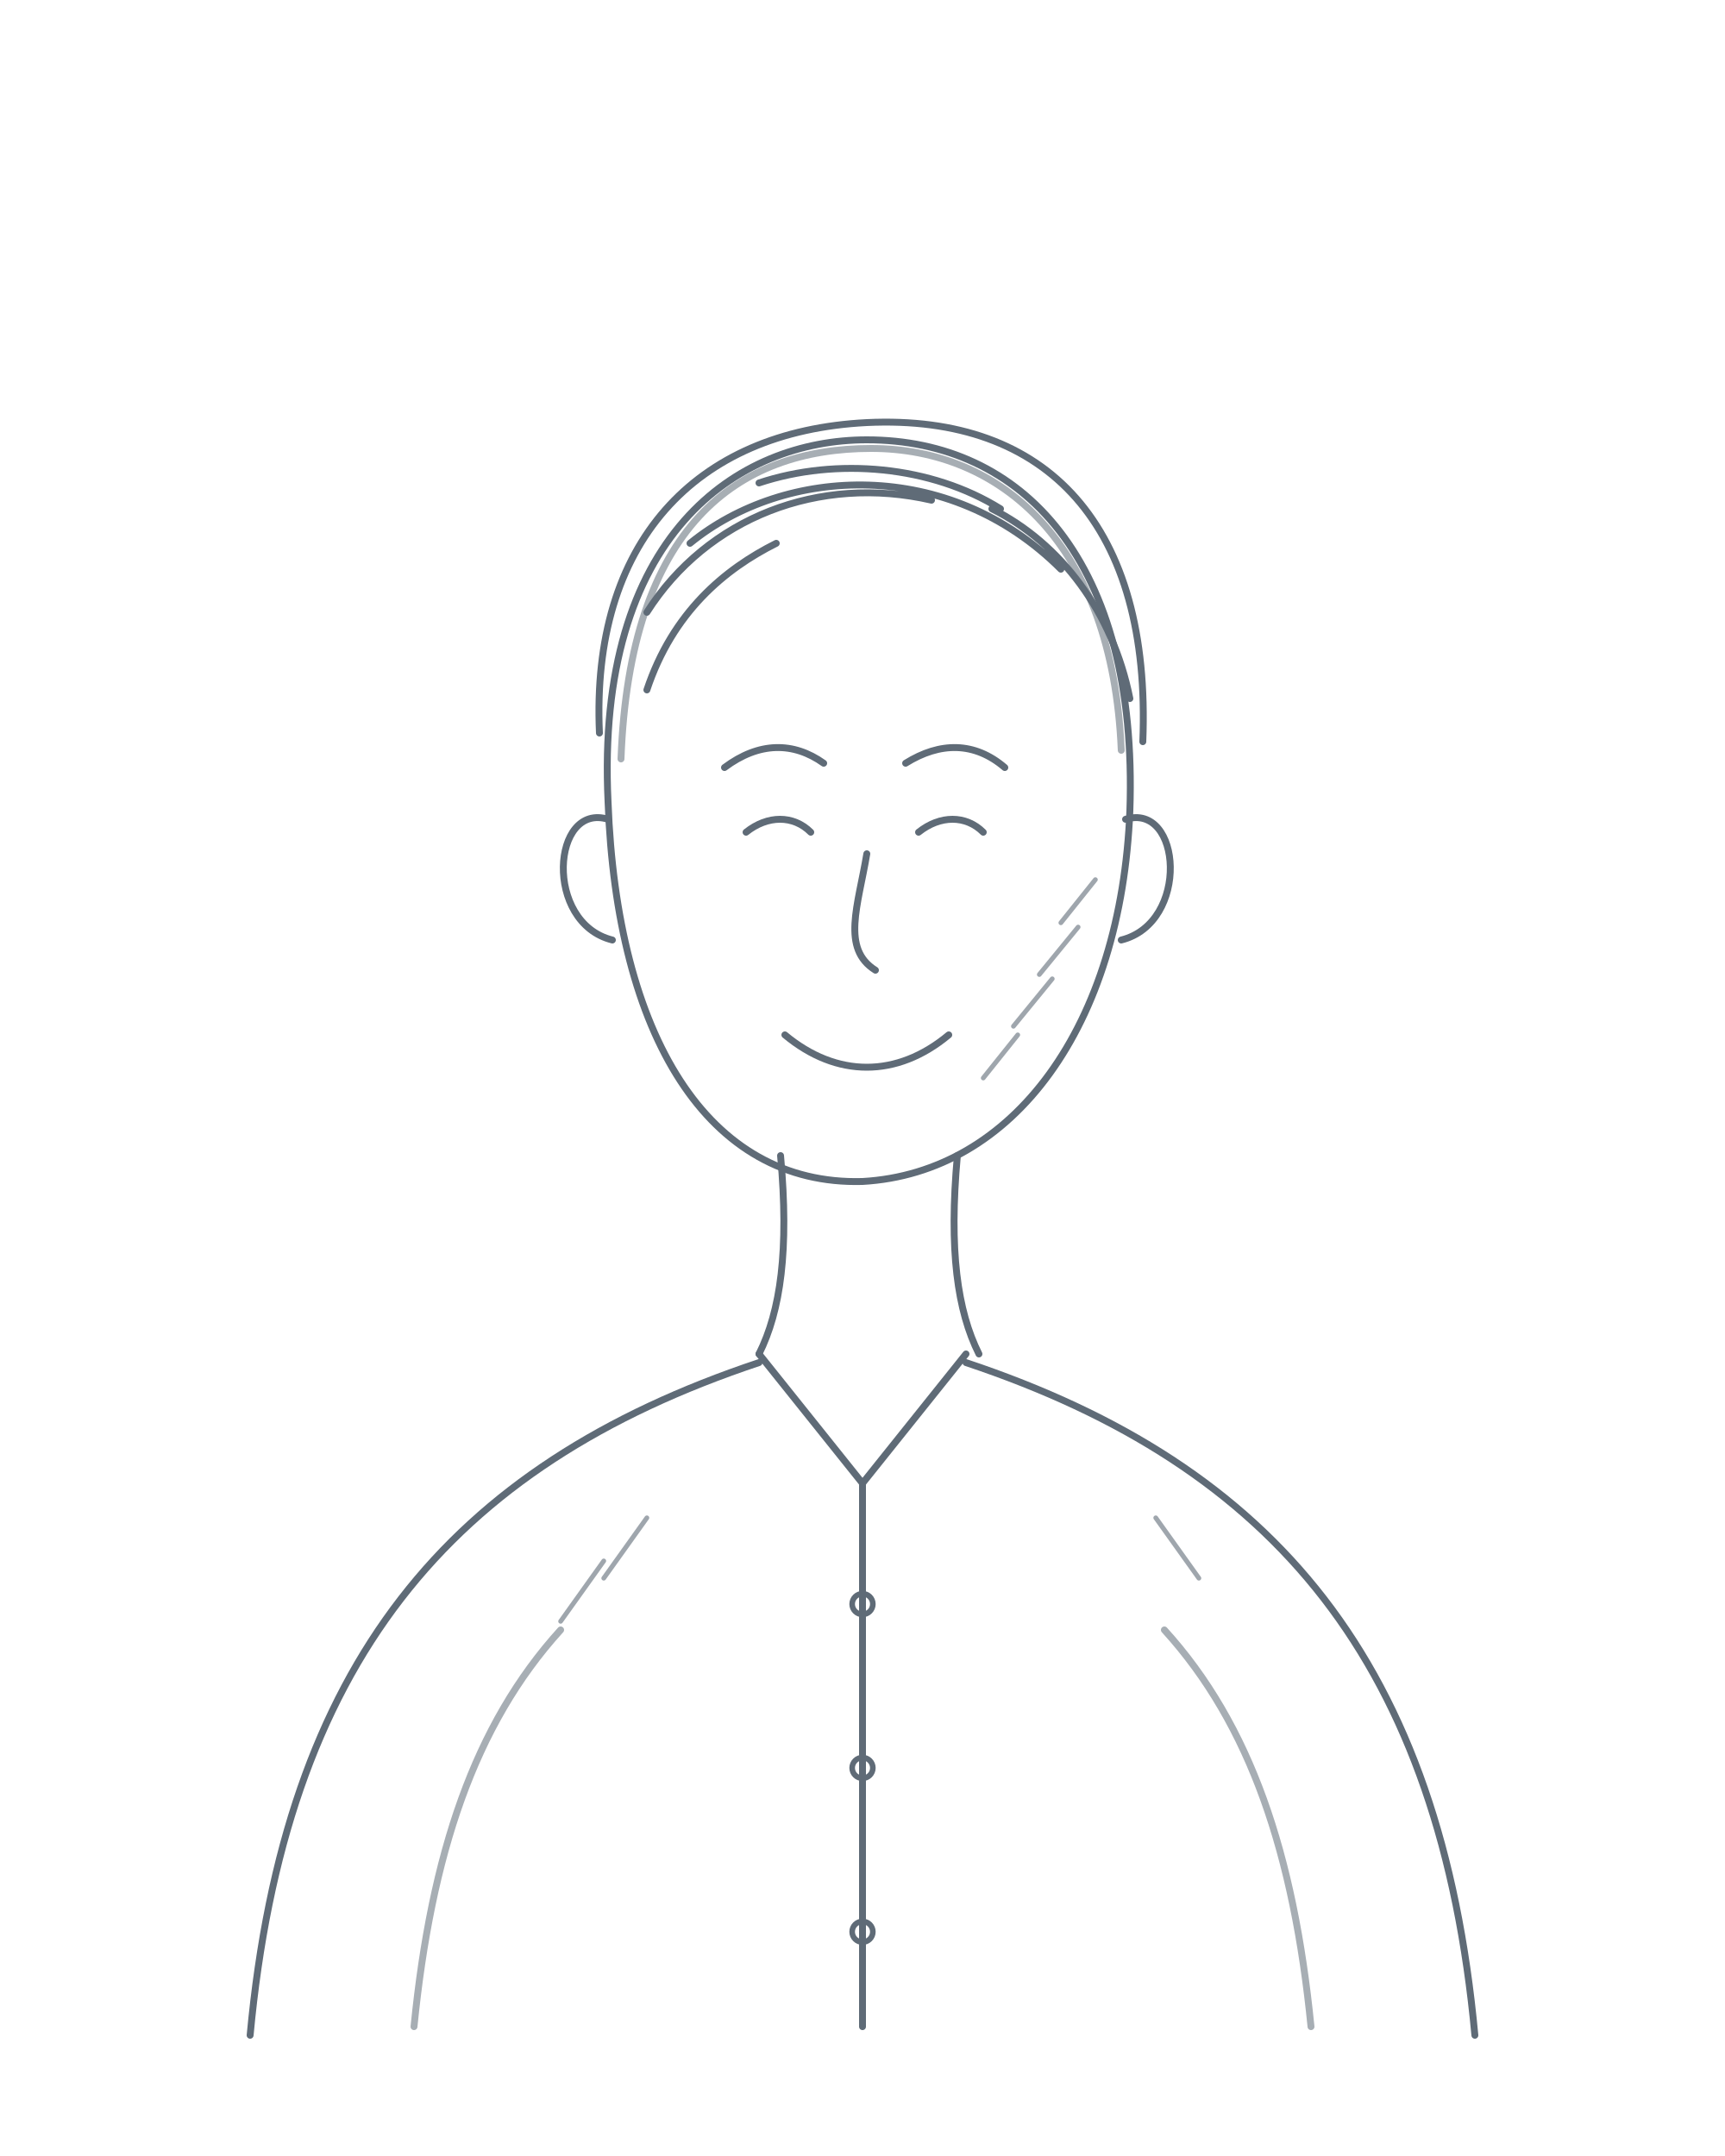
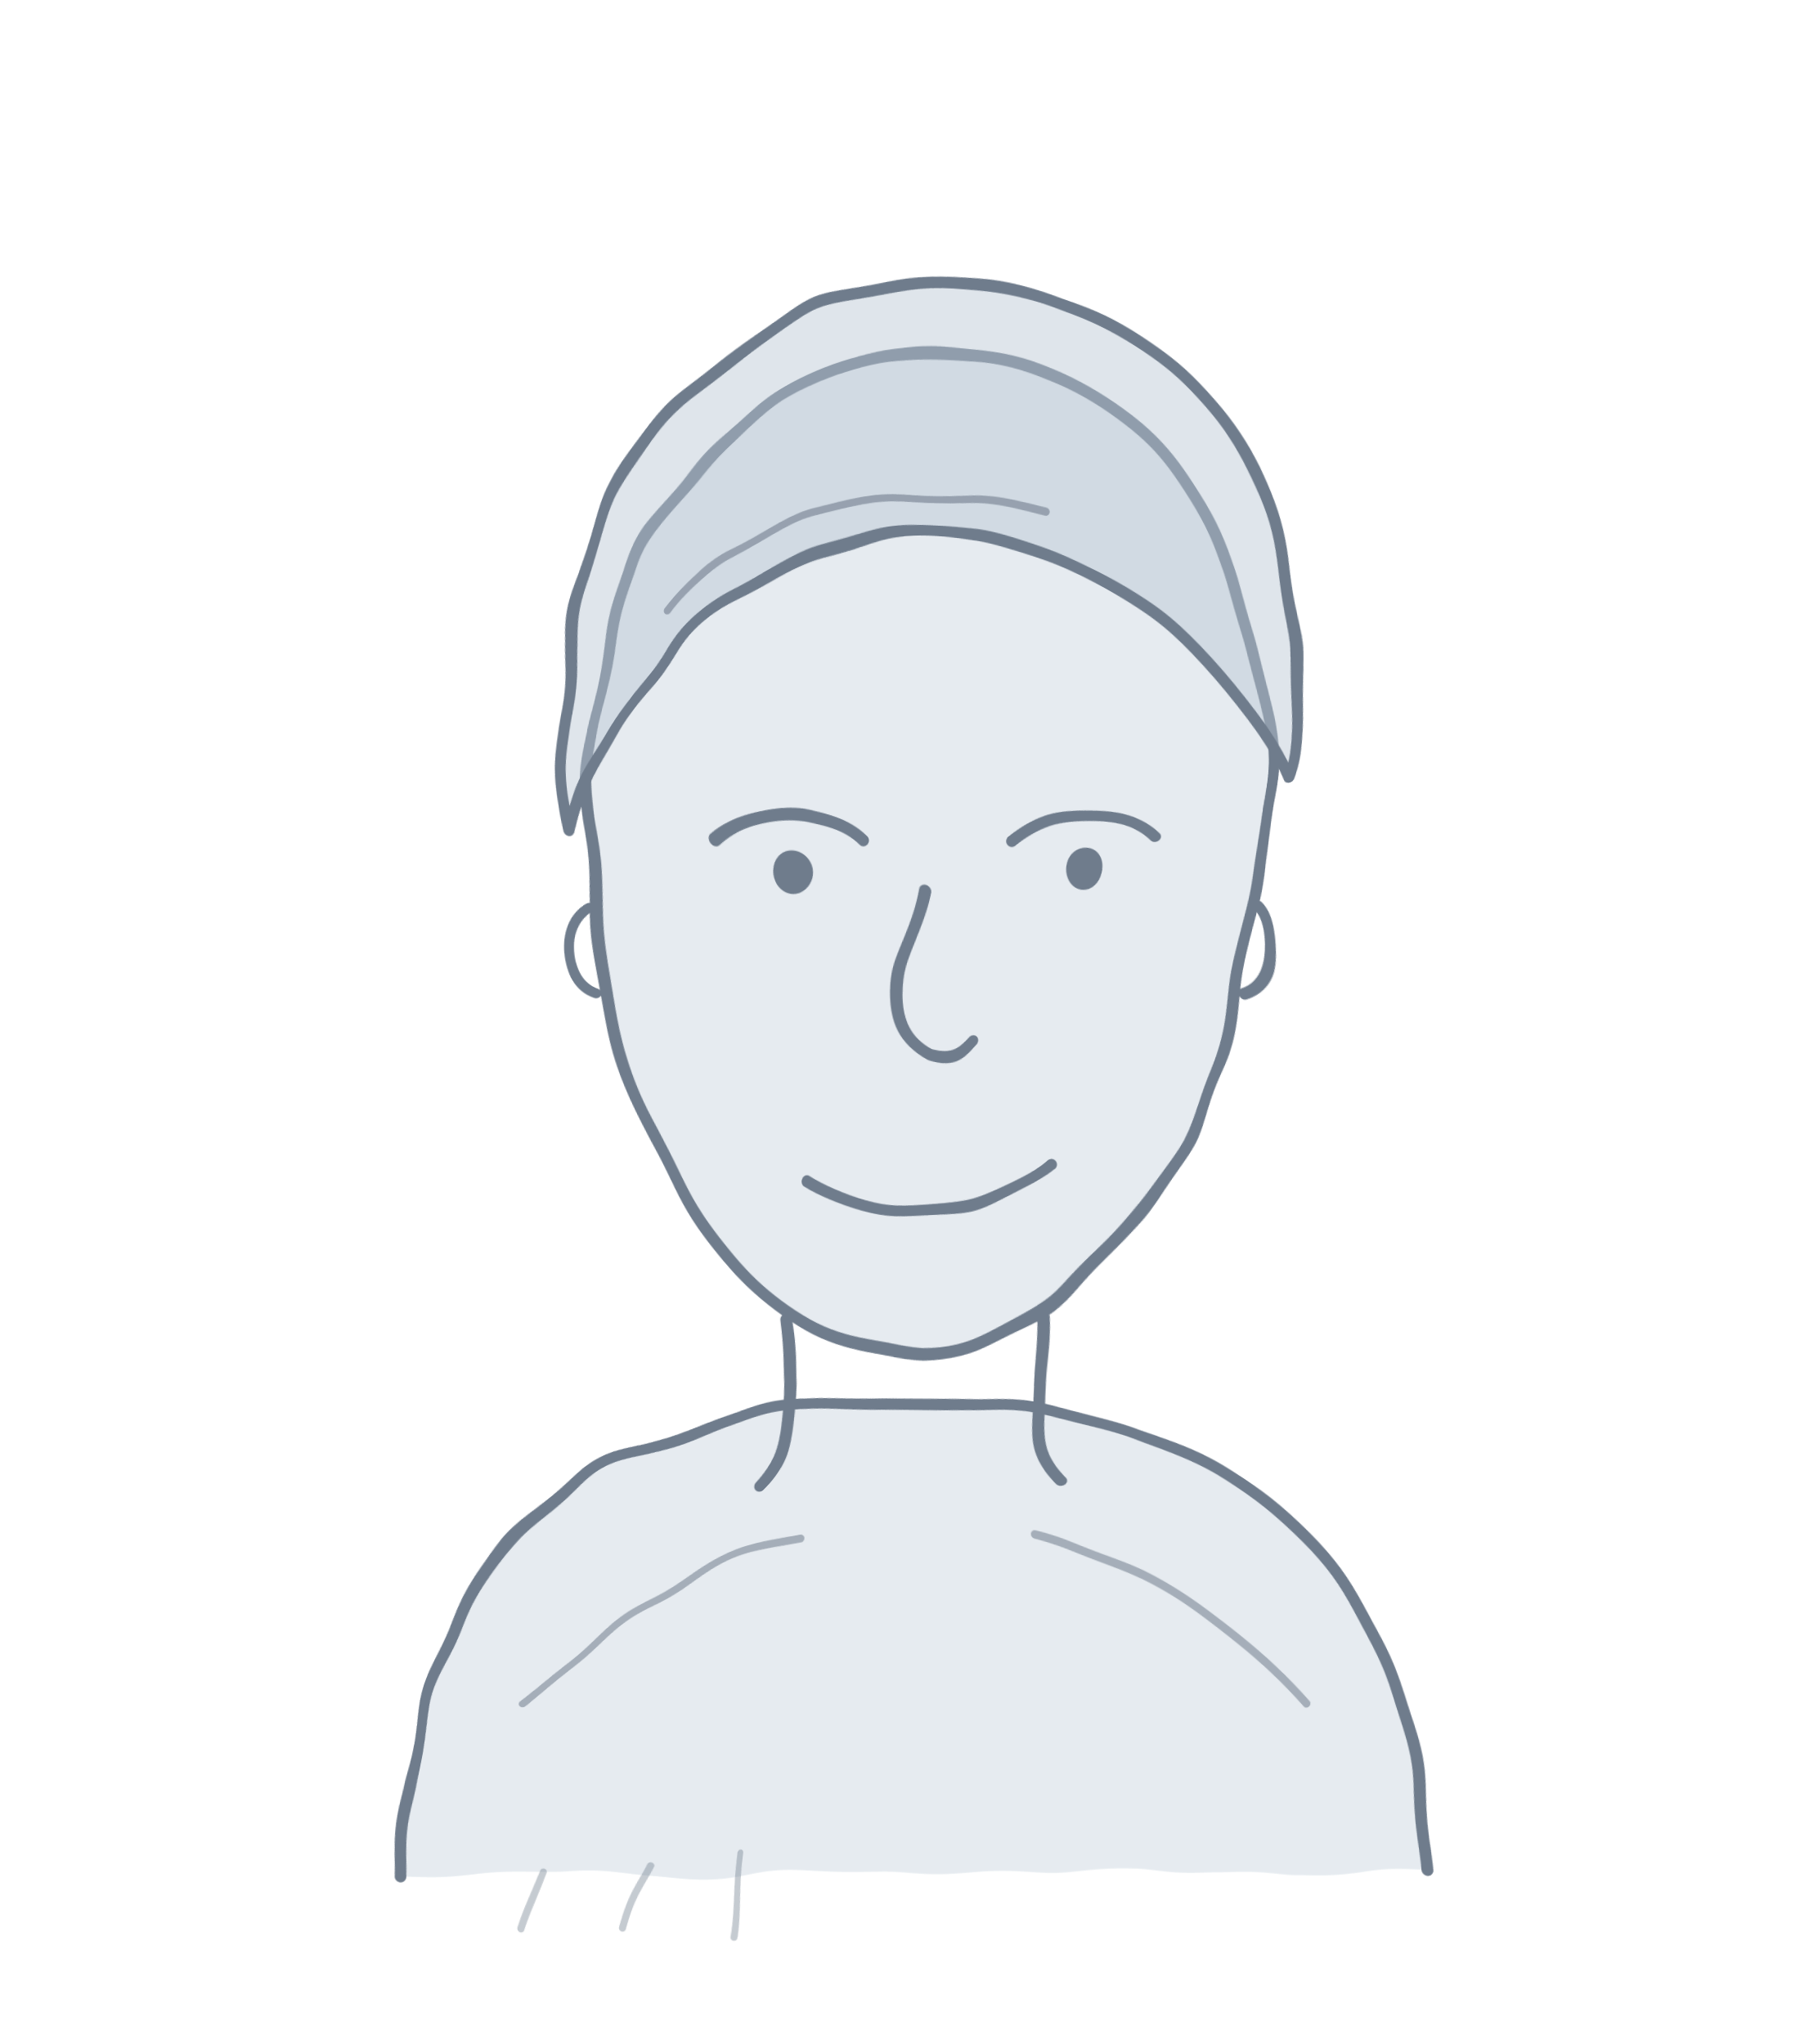
- <svg xmlns="http://www.w3.org/2000/svg" viewBox="0 0 400 500" role="img" aria-labelledby="t">
-   <g fill="none" stroke="#5f6b77" stroke-linecap="round" stroke-linejoin="round">
-     <g stroke-width="1.6">
-       <path d="M141 186c-3-62 30-84 60-84 36 0 63 28 61 86-2 50-27 84-62 86-36 1-57-34-59-88" />
-       <path d="M144 176c2-54 27-72 58-72 30 0 56 22 58 70" opacity=".55" />
-       <path d="M139 170c-2-44 22-70 62-72 42-2 66 24 64 74" />
-       <path d="M150 142c14-22 40-32 66-26M160 126c22-18 60-20 86 6M176 112c18-6 40-4 56 6M150 160c6-18 18-28 30-34M230 118c16 8 28 24 32 44" />
-       <path d="M141 190c-13-4-15 24 1 28M261 190c13-4 15 24-1 28" />
-       <path d="M168 178c8-6 16-6 23-1M210 177c8-5 16-5 23 1" />
-       <path d="M173 193c5-4 11-4 15 0M213 193c5-4 11-4 15 0" />
-       <path d="M201 198c-2 12-6 22 2 27" />
-       <path d="M182 240c12 10 26 10 38 0" />
-       <path d="M181 268c2 22 0 36-5 46M222 268c-2 22 0 36 5 46" />
-       <path d="M176 314l24 30 24-30" />
-       <path d="M58 472c8-86 46-132 118-156M342 472c-8-86-46-132-118-156" />
-       <path d="M200 344v126" />
-       <path d="M96 470c4-40 14-70 34-92M304 470c-4-40-14-70-34-92" opacity=".55" />
-     </g>
-     <g stroke-width="1.1" opacity=".6">
-       <path d="M246 214l8-10M241 226l9-11M235 238l9-11M228 250l8-10" />
-       <path d="M150 352l-10 14M140 362l-10 14M268 352l10 14" />
-     </g>
-     <g stroke-width="1.3">
-       <circle cx="200" cy="372" r="2.4" />
-       <circle cx="200" cy="410" r="2.4" />
-       <circle cx="200" cy="448" r="2.4" />
-     </g>
+ <svg xmlns="http://www.w3.org/2000/svg" viewBox="0 0 320 360" role="img" aria-labelledby="t">
+   <defs>
+     <filter id="w" x="-5%" y="-5%" width="110%" height="110%">
+       <feTurbulence type="fractalNoise" baseFrequency="0.035" numOctaves="2" seed="7" />
+       <feDisplacementMap in="SourceGraphic" scale="5" />
+     </filter>
+   </defs>
+   <g filter="url(#w)" fill="none" stroke="#6f7c8c" stroke-width="2" stroke-linecap="round" stroke-linejoin="round">
+     <path d="M70 330 C 72 262, 120 246, 160 246 C 200 246, 250 262, 252 330" fill="#e6ebf0" />
+     <path d="M138 232 C 140 250, 140 256, 134 262 M184 232 C 182 250, 182 256, 188 262" />
+     <path d="M104 150 C 100 96, 130 62, 164 62 C 204 62, 228 98, 222 152 C 218 200, 196 236, 162 238 C 128 238, 108 200, 104 150 Z" fill="#e6ebf0" />
+     <path d="M100 146 C 92 90, 126 46, 170 50 C 214 54, 236 92, 226 136 C 214 112, 190 92, 160 94 C 136 96, 114 112, 100 146 Z" fill="#b9c6d4" fill-opacity=".45" />
+     <path d="M118 108 C 132 90, 156 84, 184 90" stroke-width="1.4" opacity=".6" />
+     <path d="M126 148 C 134 142, 146 142, 152 148 M178 148 C 186 142, 198 142, 204 148" />
+     <circle cx="139" cy="153" r="2.6" fill="#6f7c8c" />
+     <circle cx="191" cy="153" r="2.6" fill="#6f7c8c" />
+     <path d="M162 156 C 158 172, 156 182, 164 186 C 168 187, 170 186, 172 184" />
+     <path d="M142 208 C 154 216, 174 216, 186 206" />
+     <path d="M104 160 C 100 164, 100 174, 106 176 M222 160 C 226 164, 226 174, 220 176" stroke-width="1.8" />
+     <path d="M92 300 C 110 280, 130 274, 142 272 M230 300 C 214 282, 196 274, 184 272" stroke-width="1.4" opacity=".55" />
+     <path d="M92 340 L 96 330 M110 340 L 114 328 M128 340 L 130 326" stroke-width="1.2" opacity=".4" />
  </g>
</svg>
